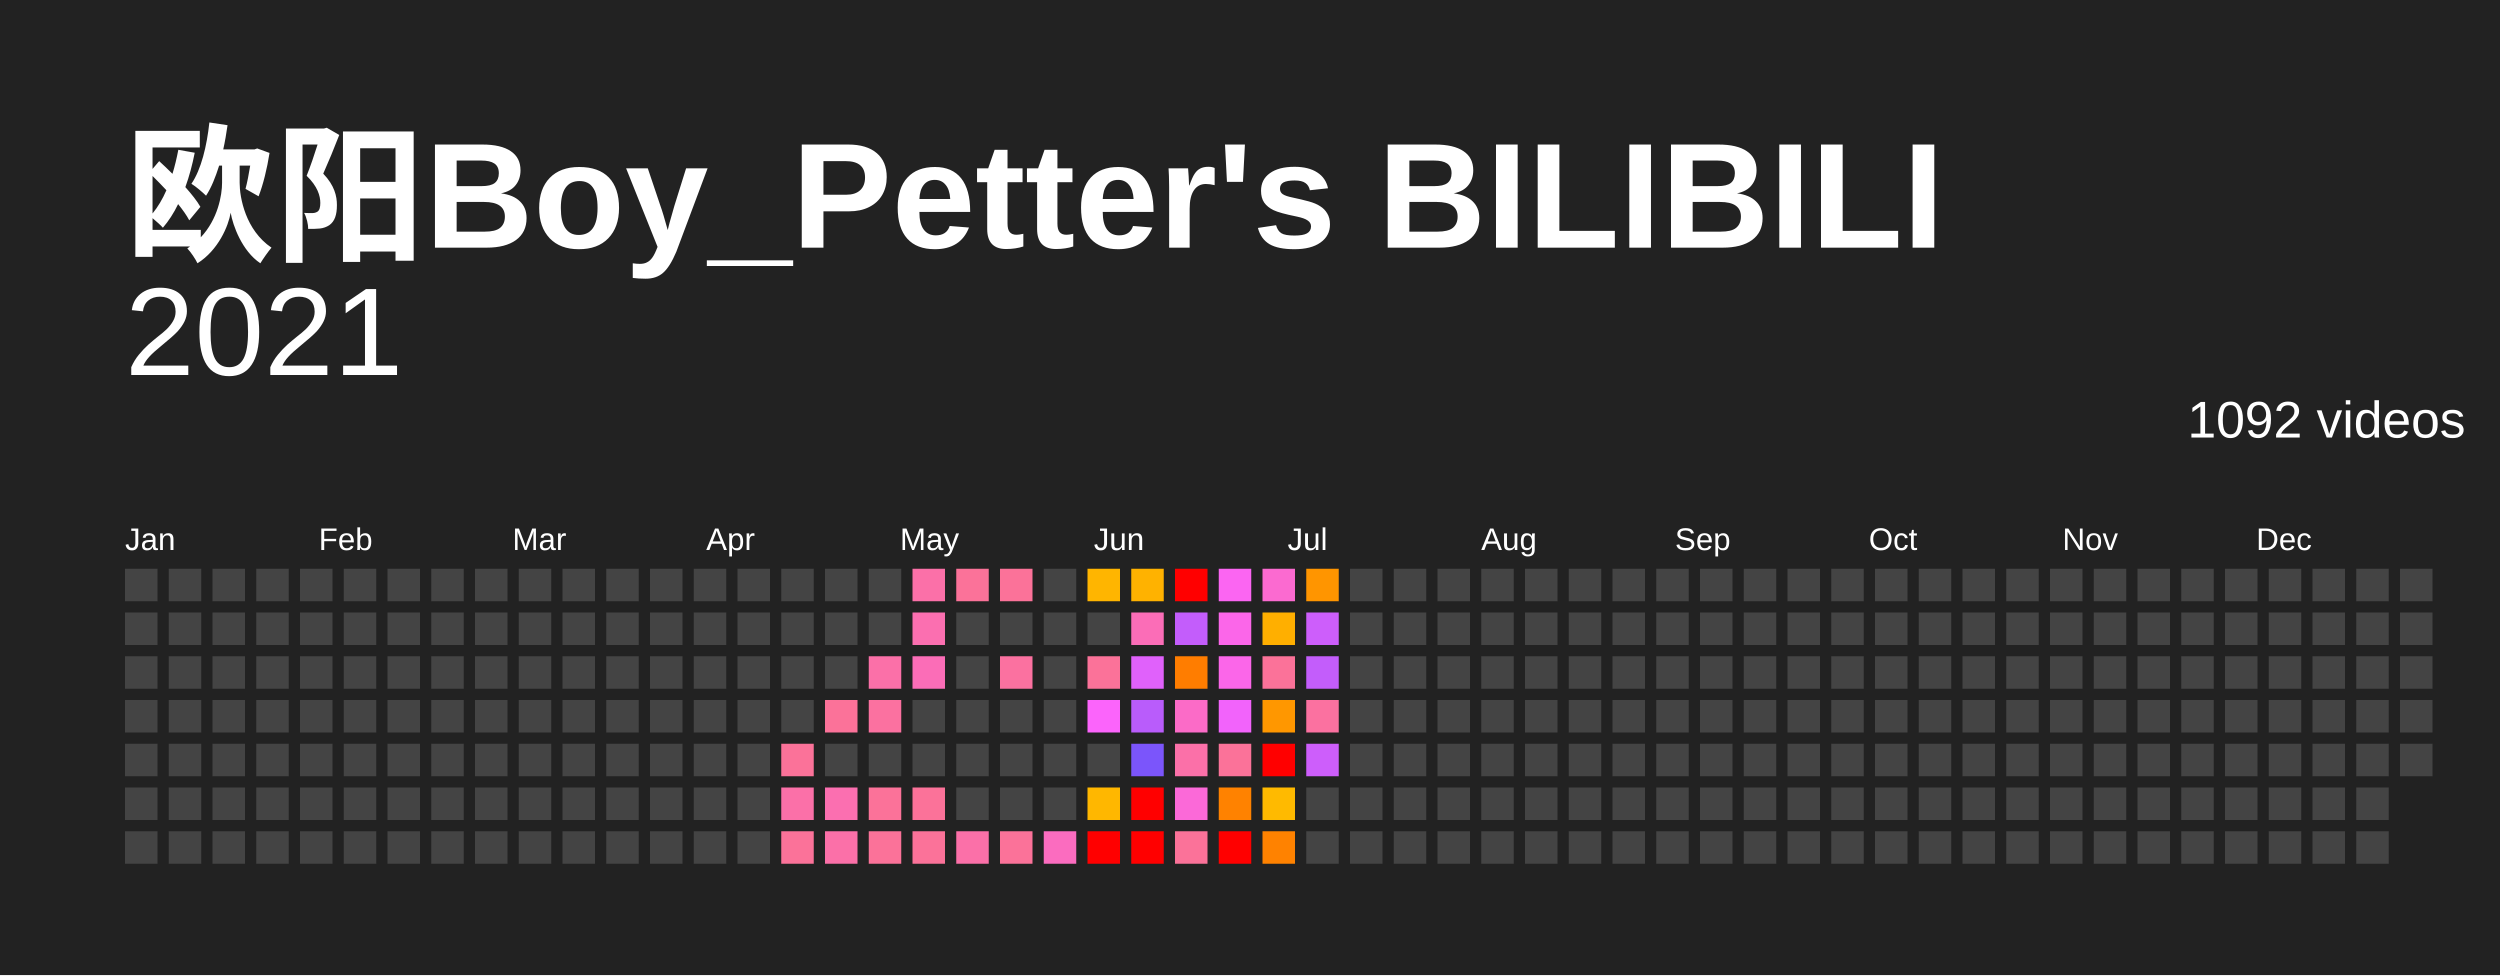
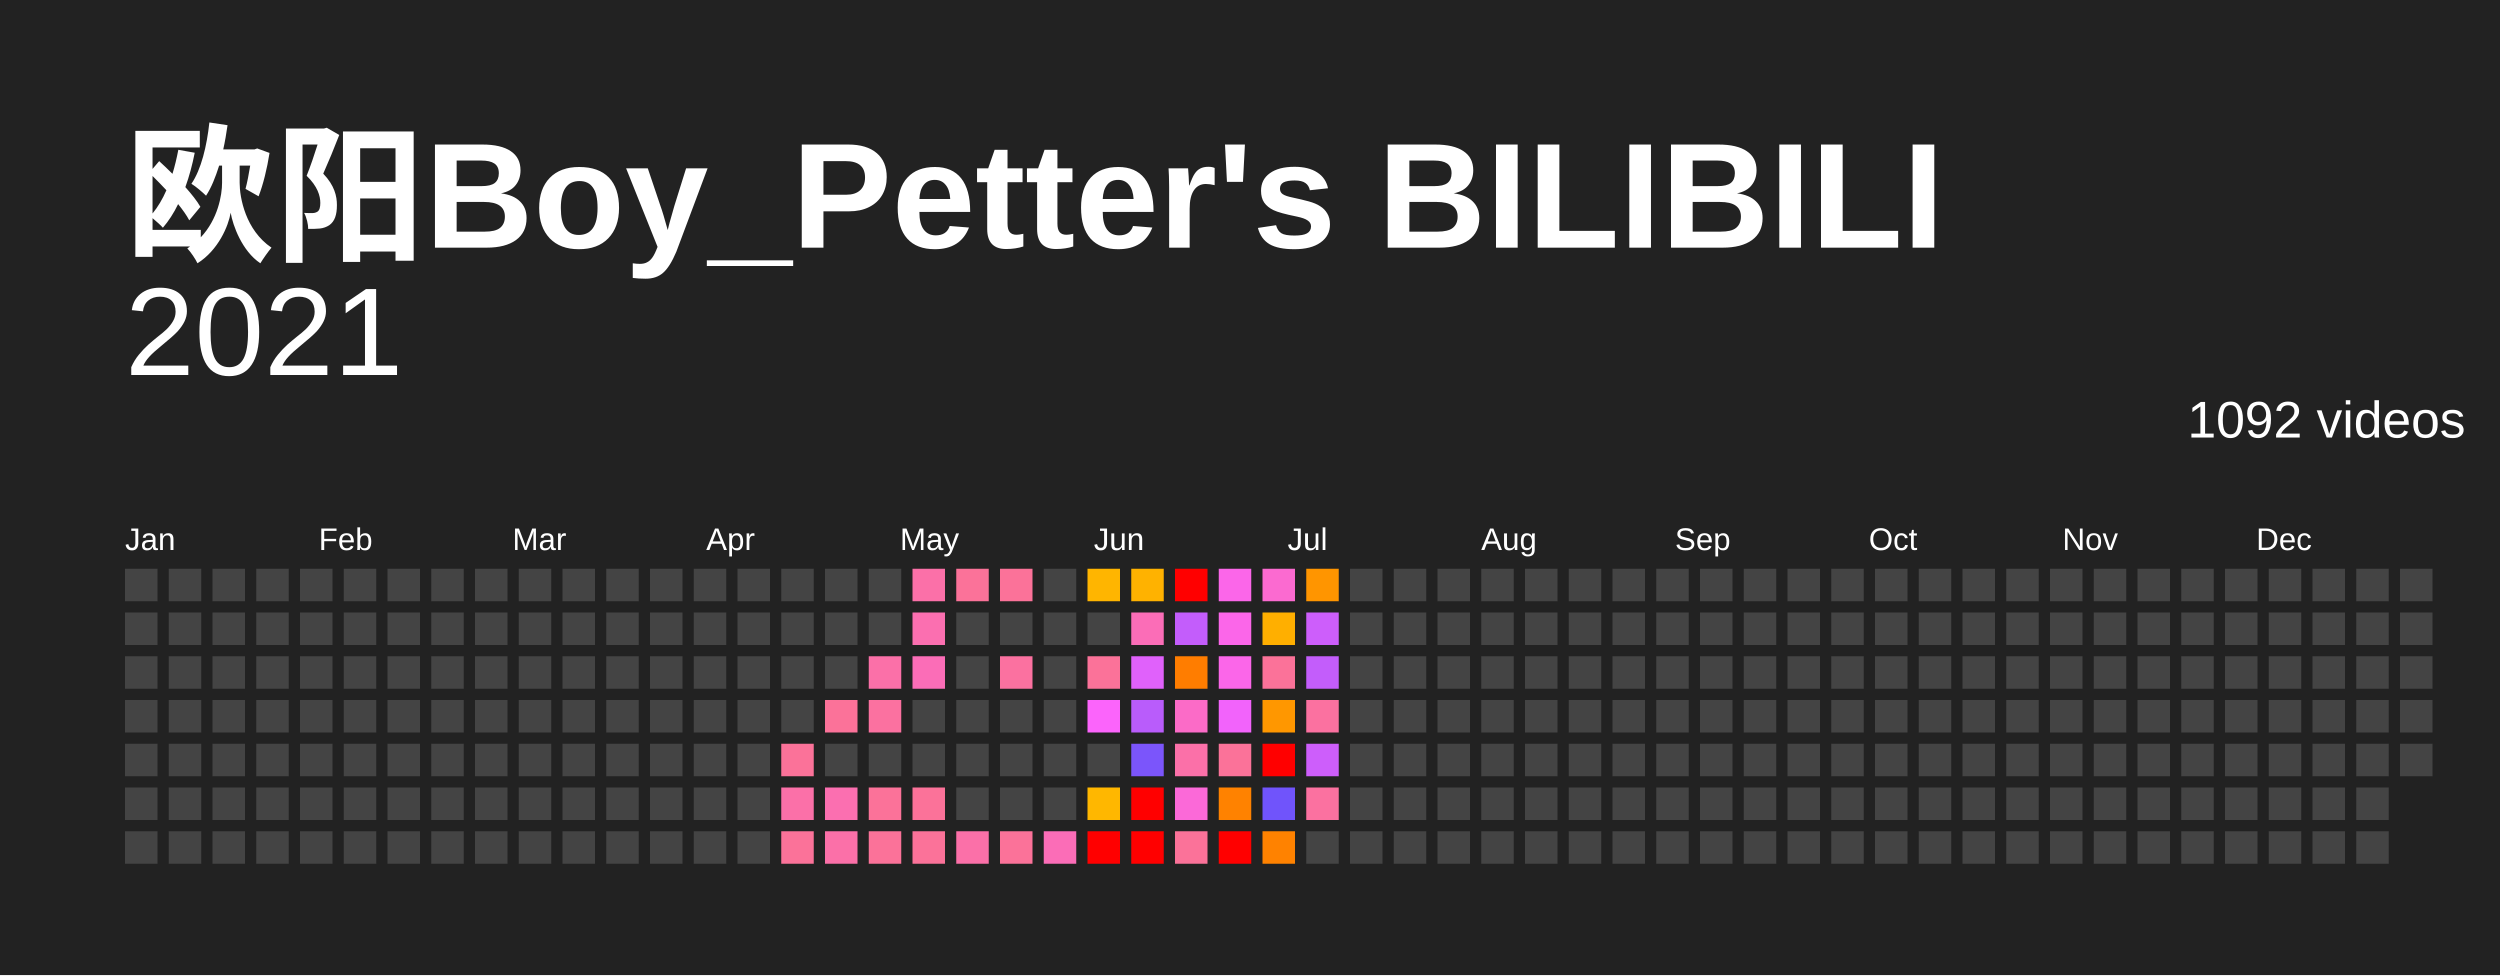
<svg xmlns="http://www.w3.org/2000/svg" baseProfile="full" height="78mm" version="1.1" viewBox="0,0,200,78" width="200mm">
  <defs />
  <rect fill="#222222" height="78" width="200" x="0" y="0" />
  <text fill="#FFFFFF" style="font-size:12px; font-family:Arial; font-weight:bold;" x="10" y="20">欧阳Boy_Petter's BILIBILI</text>
  <text alignment-baseline="hanging" fill="#FFFFFF" style="font-size:10.0px; font-family:Arial;" x="10" y="30">2021</text>
  <text alignment-baseline="hanging" fill="#FFFFFF" style="font-size:4.125px; font-family:Arial;" x="175" y="35">1092 videos</text>
  <text fill="#FFFFFF" style="font-size:2.5px; font-family:Arial" x="10.0" y="44">Jan</text>
  <text fill="#FFFFFF" style="font-size:2.5px; font-family:Arial" x="25.5" y="44">Feb</text>
  <text fill="#FFFFFF" style="font-size:2.5px; font-family:Arial" x="41.0" y="44">Mar</text>
  <text fill="#FFFFFF" style="font-size:2.5px; font-family:Arial" x="56.5" y="44">Apr</text>
  <text fill="#FFFFFF" style="font-size:2.5px; font-family:Arial" x="72.0" y="44">May</text>
  <text fill="#FFFFFF" style="font-size:2.5px; font-family:Arial" x="87.5" y="44">Jun</text>
  <text fill="#FFFFFF" style="font-size:2.5px; font-family:Arial" x="103.0" y="44">Jul</text>
  <text fill="#FFFFFF" style="font-size:2.5px; font-family:Arial" x="118.5" y="44">Aug</text>
  <text fill="#FFFFFF" style="font-size:2.5px; font-family:Arial" x="134.0" y="44">Sep</text>
  <text fill="#FFFFFF" style="font-size:2.5px; font-family:Arial" x="149.5" y="44">Oct</text>
  <text fill="#FFFFFF" style="font-size:2.5px; font-family:Arial" x="165.0" y="44">Nov</text>
  <text fill="#FFFFFF" style="font-size:2.5px; font-family:Arial" x="180.5" y="44">Dec</text>
  <rect fill="#444444" height="2.6" width="2.6" x="10.0" y="45.5" />
  <rect fill="#444444" height="2.6" width="2.6" x="10.0" y="49.0" />
  <rect fill="#444444" height="2.6" width="2.6" x="10.0" y="52.5" />
  <rect fill="#444444" height="2.6" width="2.6" x="10.0" y="56.0" />
  <rect fill="#444444" height="2.6" width="2.6" x="10.0" y="59.5" />
  <rect fill="#444444" height="2.6" width="2.6" x="10.0" y="63.0" />
  <rect fill="#444444" height="2.6" width="2.6" x="10.0" y="66.5" />
  <rect fill="#444444" height="2.6" width="2.6" x="13.5" y="45.5" />
  <rect fill="#444444" height="2.6" width="2.6" x="13.5" y="49.0" />
  <rect fill="#444444" height="2.6" width="2.6" x="13.5" y="52.5" />
  <rect fill="#444444" height="2.6" width="2.6" x="13.5" y="56.0" />
  <rect fill="#444444" height="2.6" width="2.6" x="13.5" y="59.5" />
  <rect fill="#444444" height="2.6" width="2.6" x="13.5" y="63.0" />
  <rect fill="#444444" height="2.6" width="2.6" x="13.5" y="66.5" />
  <rect fill="#444444" height="2.6" width="2.6" x="17.0" y="45.5" />
  <rect fill="#444444" height="2.6" width="2.6" x="17.0" y="49.0" />
  <rect fill="#444444" height="2.6" width="2.6" x="17.0" y="52.5" />
  <rect fill="#444444" height="2.6" width="2.6" x="17.0" y="56.0" />
  <rect fill="#444444" height="2.6" width="2.6" x="17.0" y="59.5" />
  <rect fill="#444444" height="2.6" width="2.6" x="17.0" y="63.0" />
  <rect fill="#444444" height="2.6" width="2.6" x="17.0" y="66.5" />
  <rect fill="#444444" height="2.6" width="2.6" x="20.5" y="45.5" />
  <rect fill="#444444" height="2.6" width="2.6" x="20.5" y="49.0" />
  <rect fill="#444444" height="2.6" width="2.6" x="20.5" y="52.5" />
  <rect fill="#444444" height="2.6" width="2.6" x="20.5" y="56.0" />
  <rect fill="#444444" height="2.6" width="2.6" x="20.5" y="59.5" />
  <rect fill="#444444" height="2.6" width="2.6" x="20.5" y="63.0" />
  <rect fill="#444444" height="2.6" width="2.6" x="20.5" y="66.5" />
  <rect fill="#444444" height="2.6" width="2.6" x="24.0" y="45.5" />
  <rect fill="#444444" height="2.6" width="2.6" x="24.0" y="49.0" />
  <rect fill="#444444" height="2.6" width="2.6" x="24.0" y="52.5" />
  <rect fill="#444444" height="2.6" width="2.6" x="24.0" y="56.0" />
  <rect fill="#444444" height="2.6" width="2.6" x="24.0" y="59.5" />
  <rect fill="#444444" height="2.6" width="2.6" x="24.0" y="63.0" />
  <rect fill="#444444" height="2.6" width="2.6" x="24.0" y="66.5" />
  <rect fill="#444444" height="2.6" width="2.6" x="27.5" y="45.5" />
  <rect fill="#444444" height="2.6" width="2.6" x="27.5" y="49.0" />
  <rect fill="#444444" height="2.6" width="2.6" x="27.5" y="52.5" />
  <rect fill="#444444" height="2.6" width="2.6" x="27.5" y="56.0" />
  <rect fill="#444444" height="2.6" width="2.6" x="27.5" y="59.5" />
  <rect fill="#444444" height="2.6" width="2.6" x="27.5" y="63.0" />
  <rect fill="#444444" height="2.6" width="2.6" x="27.5" y="66.5" />
  <rect fill="#444444" height="2.6" width="2.6" x="31.0" y="45.5" />
  <rect fill="#444444" height="2.6" width="2.6" x="31.0" y="49.0" />
  <rect fill="#444444" height="2.6" width="2.6" x="31.0" y="52.5" />
  <rect fill="#444444" height="2.6" width="2.6" x="31.0" y="56.0" />
  <rect fill="#444444" height="2.6" width="2.6" x="31.0" y="59.5" />
  <rect fill="#444444" height="2.6" width="2.6" x="31.0" y="63.0" />
  <rect fill="#444444" height="2.6" width="2.6" x="31.0" y="66.5" />
  <rect fill="#444444" height="2.6" width="2.6" x="34.5" y="45.5" />
  <rect fill="#444444" height="2.6" width="2.6" x="34.5" y="49.0" />
  <rect fill="#444444" height="2.6" width="2.6" x="34.5" y="52.5" />
  <rect fill="#444444" height="2.6" width="2.6" x="34.5" y="56.0" />
  <rect fill="#444444" height="2.6" width="2.6" x="34.5" y="59.5" />
  <rect fill="#444444" height="2.6" width="2.6" x="34.5" y="63.0" />
  <rect fill="#444444" height="2.6" width="2.6" x="34.5" y="66.5" />
  <rect fill="#444444" height="2.6" width="2.6" x="38.0" y="45.5" />
  <rect fill="#444444" height="2.6" width="2.6" x="38.0" y="49.0" />
  <rect fill="#444444" height="2.6" width="2.6" x="38.0" y="52.5" />
  <rect fill="#444444" height="2.6" width="2.6" x="38.0" y="56.0" />
  <rect fill="#444444" height="2.6" width="2.6" x="38.0" y="59.5" />
  <rect fill="#444444" height="2.6" width="2.6" x="38.0" y="63.0" />
  <rect fill="#444444" height="2.6" width="2.6" x="38.0" y="66.5" />
  <rect fill="#444444" height="2.6" width="2.6" x="41.5" y="45.5" />
  <rect fill="#444444" height="2.6" width="2.6" x="41.5" y="49.0" />
  <rect fill="#444444" height="2.6" width="2.6" x="41.5" y="52.5" />
  <rect fill="#444444" height="2.6" width="2.6" x="41.5" y="56.0" />
  <rect fill="#444444" height="2.6" width="2.6" x="41.5" y="59.5" />
  <rect fill="#444444" height="2.6" width="2.6" x="41.5" y="63.0" />
  <rect fill="#444444" height="2.6" width="2.6" x="41.5" y="66.5" />
  <rect fill="#444444" height="2.6" width="2.6" x="45.0" y="45.5" />
  <rect fill="#444444" height="2.6" width="2.6" x="45.0" y="49.0" />
  <rect fill="#444444" height="2.6" width="2.6" x="45.0" y="52.5" />
  <rect fill="#444444" height="2.6" width="2.6" x="45.0" y="56.0" />
  <rect fill="#444444" height="2.6" width="2.6" x="45.0" y="59.5" />
  <rect fill="#444444" height="2.6" width="2.6" x="45.0" y="63.0" />
  <rect fill="#444444" height="2.6" width="2.6" x="45.0" y="66.5" />
  <rect fill="#444444" height="2.6" width="2.6" x="48.5" y="45.5" />
  <rect fill="#444444" height="2.6" width="2.6" x="48.5" y="49.0" />
  <rect fill="#444444" height="2.6" width="2.6" x="48.5" y="52.5" />
  <rect fill="#444444" height="2.6" width="2.6" x="48.5" y="56.0" />
  <rect fill="#444444" height="2.6" width="2.6" x="48.5" y="59.5" />
  <rect fill="#444444" height="2.6" width="2.6" x="48.5" y="63.0" />
  <rect fill="#444444" height="2.6" width="2.6" x="48.5" y="66.5" />
  <rect fill="#444444" height="2.6" width="2.6" x="52.0" y="45.5" />
  <rect fill="#444444" height="2.6" width="2.6" x="52.0" y="49.0" />
  <rect fill="#444444" height="2.6" width="2.6" x="52.0" y="52.5" />
  <rect fill="#444444" height="2.6" width="2.6" x="52.0" y="56.0" />
  <rect fill="#444444" height="2.6" width="2.6" x="52.0" y="59.5" />
  <rect fill="#444444" height="2.6" width="2.6" x="52.0" y="63.0" />
  <rect fill="#444444" height="2.6" width="2.6" x="52.0" y="66.5" />
  <rect fill="#444444" height="2.6" width="2.6" x="55.5" y="45.5" />
  <rect fill="#444444" height="2.6" width="2.6" x="55.5" y="49.0" />
  <rect fill="#444444" height="2.6" width="2.6" x="55.5" y="52.5" />
  <rect fill="#444444" height="2.6" width="2.6" x="55.5" y="56.0" />
  <rect fill="#444444" height="2.6" width="2.6" x="55.5" y="59.5" />
  <rect fill="#444444" height="2.6" width="2.6" x="55.5" y="63.0" />
  <rect fill="#444444" height="2.6" width="2.6" x="55.5" y="66.5" />
  <rect fill="#444444" height="2.6" width="2.6" x="59.0" y="45.5" />
  <rect fill="#444444" height="2.6" width="2.6" x="59.0" y="49.0" />
  <rect fill="#444444" height="2.6" width="2.6" x="59.0" y="52.5" />
  <rect fill="#444444" height="2.6" width="2.6" x="59.0" y="56.0" />
  <rect fill="#444444" height="2.6" width="2.6" x="59.0" y="59.5" />
  <rect fill="#444444" height="2.6" width="2.6" x="59.0" y="63.0" />
  <rect fill="#444444" height="2.6" width="2.6" x="59.0" y="66.5" />
  <rect fill="#444444" height="2.6" width="2.6" x="62.5" y="45.5" />
  <rect fill="#444444" height="2.6" width="2.6" x="62.5" y="49.0" />
  <rect fill="#444444" height="2.6" width="2.6" x="62.5" y="52.5" />
  <rect fill="#444444" height="2.6" width="2.6" x="62.5" y="56.0" />
  <rect fill="#fb7299" height="2.6" width="2.6" x="62.5" y="59.5" />
  <rect fill="#fb70a8" height="2.6" width="2.6" x="62.5" y="63.0" />
  <rect fill="#fb7299" height="2.6" width="2.6" x="62.5" y="66.5" />
  <rect fill="#444444" height="2.6" width="2.6" x="66.0" y="45.5" />
  <rect fill="#444444" height="2.6" width="2.6" x="66.0" y="49.0" />
  <rect fill="#444444" height="2.6" width="2.6" x="66.0" y="52.5" />
  <rect fill="#fb7299" height="2.6" width="2.6" x="66.0" y="56.0" />
  <rect fill="#444444" height="2.6" width="2.6" x="66.0" y="59.5" />
  <rect fill="#fb6fb0" height="2.6" width="2.6" x="66.0" y="63.0" />
  <rect fill="#fb70a8" height="2.6" width="2.6" x="66.0" y="66.5" />
  <rect fill="#444444" height="2.6" width="2.6" x="69.5" y="45.5" />
  <rect fill="#444444" height="2.6" width="2.6" x="69.5" y="49.0" />
  <rect fill="#fb70a8" height="2.6" width="2.6" x="69.5" y="52.5" />
  <rect fill="#fb71a0" height="2.6" width="2.6" x="69.5" y="56.0" />
  <rect fill="#444444" height="2.6" width="2.6" x="69.5" y="59.5" />
  <rect fill="#fb7299" height="2.6" width="2.6" x="69.5" y="63.0" />
  <rect fill="#fb7299" height="2.6" width="2.6" x="69.5" y="66.5" />
  <rect fill="#fb70a8" height="2.6" width="2.6" x="73.0" y="45.5" />
  <rect fill="#fb6fb0" height="2.6" width="2.6" x="73.0" y="49.0" />
  <rect fill="#fb6db7" height="2.6" width="2.6" x="73.0" y="52.5" />
  <rect fill="#444444" height="2.6" width="2.6" x="73.0" y="56.0" />
  <rect fill="#444444" height="2.6" width="2.6" x="73.0" y="59.5" />
  <rect fill="#fb7299" height="2.6" width="2.6" x="73.0" y="63.0" />
  <rect fill="#fb7299" height="2.6" width="2.6" x="73.0" y="66.5" />
  <rect fill="#fb7299" height="2.6" width="2.6" x="76.5" y="45.5" />
  <rect fill="#444444" height="2.6" width="2.6" x="76.5" y="49.0" />
  <rect fill="#444444" height="2.6" width="2.6" x="76.5" y="52.5" />
  <rect fill="#444444" height="2.6" width="2.6" x="76.5" y="56.0" />
  <rect fill="#444444" height="2.6" width="2.6" x="76.5" y="59.5" />
  <rect fill="#444444" height="2.6" width="2.6" x="76.5" y="63.0" />
  <rect fill="#fb70a8" height="2.6" width="2.6" x="76.5" y="66.5" />
  <rect fill="#fb7299" height="2.6" width="2.6" x="80.0" y="45.5" />
  <rect fill="#444444" height="2.6" width="2.6" x="80.0" y="49.0" />
  <rect fill="#fb71a0" height="2.6" width="2.6" x="80.0" y="52.5" />
  <rect fill="#444444" height="2.6" width="2.6" x="80.0" y="56.0" />
  <rect fill="#444444" height="2.6" width="2.6" x="80.0" y="59.5" />
  <rect fill="#444444" height="2.6" width="2.6" x="80.0" y="63.0" />
  <rect fill="#fb7299" height="2.6" width="2.6" x="80.0" y="66.5" />
  <rect fill="#444444" height="2.6" width="2.6" x="83.5" y="45.5" />
  <rect fill="#444444" height="2.6" width="2.6" x="83.5" y="49.0" />
  <rect fill="#444444" height="2.6" width="2.6" x="83.5" y="52.5" />
  <rect fill="#444444" height="2.6" width="2.6" x="83.5" y="56.0" />
  <rect fill="#444444" height="2.6" width="2.6" x="83.5" y="59.5" />
  <rect fill="#444444" height="2.6" width="2.6" x="83.5" y="63.0" />
-   <rect fill="#fb6cbf" height="2.6" width="2.6" x="83.5" y="66.5" />
+   <rect fill="#fb6db7" height="2.6" width="2.6" x="83.5" y="66.5" />
  <rect fill="#ffb500" height="2.6" width="2.6" x="87.0" y="45.5" />
  <rect fill="#444444" height="2.6" width="2.6" x="87.0" y="49.0" />
  <rect fill="#fb7299" height="2.6" width="2.6" x="87.0" y="52.5" />
  <rect fill="#fb64fb" height="2.6" width="2.6" x="87.0" y="56.0" />
  <rect fill="#444444" height="2.6" width="2.6" x="87.0" y="59.5" />
  <rect fill="#ffb700" height="2.6" width="2.6" x="87.0" y="63.0" />
  <rect fill="red" height="2.6" width="2.6" x="87.0" y="66.5" />
  <rect fill="#ffb200" height="2.6" width="2.6" x="90.5" y="45.5" />
  <rect fill="#fb6db7" height="2.6" width="2.6" x="90.5" y="49.0" />
  <rect fill="#e061fb" height="2.6" width="2.6" x="90.5" y="52.5" />
  <rect fill="#b95cfb" height="2.6" width="2.6" x="90.5" y="56.0" />
  <rect fill="#7b55fb" height="2.6" width="2.6" x="90.5" y="59.5" />
  <rect fill="red" height="2.6" width="2.6" x="90.5" y="63.0" />
  <rect fill="red" height="2.6" width="2.6" x="90.5" y="66.5" />
  <rect fill="red" height="2.6" width="2.6" x="94.0" y="45.5" />
  <rect fill="#c35dfb" height="2.6" width="2.6" x="94.0" y="49.0" />
  <rect fill="#ff7d00" height="2.6" width="2.6" x="94.0" y="52.5" />
  <rect fill="#fb6bc7" height="2.6" width="2.6" x="94.0" y="56.0" />
  <rect fill="#fb70a8" height="2.6" width="2.6" x="94.0" y="59.5" />
  <rect fill="#fb69d8" height="2.6" width="2.6" x="94.0" y="63.0" />
  <rect fill="#fb7299" height="2.6" width="2.6" x="94.0" y="66.5" />
-   <rect fill="#fb65f2" height="2.6" width="2.6" x="97.5" y="45.5" />
+   <rect fill="#fb66e9" height="2.6" width="2.6" x="97.5" y="45.5" />
  <rect fill="#fb66e9" height="2.6" width="2.6" x="97.5" y="49.0" />
  <rect fill="#fb66e9" height="2.6" width="2.6" x="97.5" y="52.5" />
  <rect fill="#f263fb" height="2.6" width="2.6" x="97.5" y="56.0" />
  <rect fill="#fb7299" height="2.6" width="2.6" x="97.5" y="59.5" />
  <rect fill="#ff8200" height="2.6" width="2.6" x="97.5" y="63.0" />
  <rect fill="red" height="2.6" width="2.6" x="97.5" y="66.5" />
  <rect fill="#fb6ad0" height="2.6" width="2.6" x="101.0" y="45.5" />
  <rect fill="#ffaf00" height="2.6" width="2.6" x="101.0" y="49.0" />
  <rect fill="#fb7299" height="2.6" width="2.6" x="101.0" y="52.5" />
  <rect fill="#ff9700" height="2.6" width="2.6" x="101.0" y="56.0" />
  <rect fill="red" height="2.6" width="2.6" x="101.0" y="59.5" />
-   <rect fill="#ffba00" height="2.6" width="2.6" x="101.0" y="63.0" />
+   <rect fill="#7054fb" height="2.6" width="2.6" x="101.0" y="63.0" />
  <rect fill="#ff8200" height="2.6" width="2.6" x="101.0" y="66.5" />
  <rect fill="#ff9500" height="2.6" width="2.6" x="104.5" y="45.5" />
  <rect fill="#cd5efb" height="2.6" width="2.6" x="104.5" y="49.0" />
  <rect fill="#c35dfb" height="2.6" width="2.6" x="104.5" y="52.5" />
  <rect fill="#fb71a0" height="2.6" width="2.6" x="104.5" y="56.0" />
  <rect fill="#cd5efb" height="2.6" width="2.6" x="104.5" y="59.5" />
-   <rect fill="#444444" height="2.6" width="2.6" x="104.5" y="63.0" />
+   <rect fill="#fb71a0" height="2.6" width="2.6" x="104.5" y="63.0" />
  <rect fill="#444444" height="2.6" width="2.6" x="104.5" y="66.5" />
  <rect fill="#444444" height="2.6" width="2.6" x="108.0" y="45.5" />
  <rect fill="#444444" height="2.6" width="2.6" x="108.0" y="49.0" />
  <rect fill="#444444" height="2.6" width="2.6" x="108.0" y="52.5" />
  <rect fill="#444444" height="2.6" width="2.6" x="108.0" y="56.0" />
  <rect fill="#444444" height="2.6" width="2.6" x="108.0" y="59.5" />
  <rect fill="#444444" height="2.6" width="2.6" x="108.0" y="63.0" />
  <rect fill="#444444" height="2.6" width="2.6" x="108.0" y="66.5" />
  <rect fill="#444444" height="2.6" width="2.6" x="111.5" y="45.5" />
  <rect fill="#444444" height="2.6" width="2.6" x="111.5" y="49.0" />
  <rect fill="#444444" height="2.6" width="2.6" x="111.5" y="52.5" />
  <rect fill="#444444" height="2.6" width="2.6" x="111.5" y="56.0" />
  <rect fill="#444444" height="2.6" width="2.6" x="111.5" y="59.5" />
  <rect fill="#444444" height="2.6" width="2.6" x="111.5" y="63.0" />
  <rect fill="#444444" height="2.6" width="2.6" x="111.5" y="66.5" />
  <rect fill="#444444" height="2.6" width="2.6" x="115.0" y="45.5" />
  <rect fill="#444444" height="2.6" width="2.6" x="115.0" y="49.0" />
  <rect fill="#444444" height="2.6" width="2.6" x="115.0" y="52.5" />
  <rect fill="#444444" height="2.6" width="2.6" x="115.0" y="56.0" />
  <rect fill="#444444" height="2.6" width="2.6" x="115.0" y="59.5" />
  <rect fill="#444444" height="2.6" width="2.6" x="115.0" y="63.0" />
  <rect fill="#444444" height="2.6" width="2.6" x="115.0" y="66.5" />
  <rect fill="#444444" height="2.6" width="2.6" x="118.5" y="45.5" />
  <rect fill="#444444" height="2.6" width="2.6" x="118.5" y="49.0" />
  <rect fill="#444444" height="2.6" width="2.6" x="118.5" y="52.5" />
  <rect fill="#444444" height="2.6" width="2.6" x="118.5" y="56.0" />
  <rect fill="#444444" height="2.6" width="2.6" x="118.5" y="59.5" />
  <rect fill="#444444" height="2.6" width="2.6" x="118.5" y="63.0" />
  <rect fill="#444444" height="2.6" width="2.6" x="118.5" y="66.5" />
  <rect fill="#444444" height="2.6" width="2.6" x="122.0" y="45.5" />
  <rect fill="#444444" height="2.6" width="2.6" x="122.0" y="49.0" />
  <rect fill="#444444" height="2.6" width="2.6" x="122.0" y="52.5" />
  <rect fill="#444444" height="2.6" width="2.6" x="122.0" y="56.0" />
  <rect fill="#444444" height="2.6" width="2.6" x="122.0" y="59.5" />
  <rect fill="#444444" height="2.6" width="2.6" x="122.0" y="63.0" />
  <rect fill="#444444" height="2.6" width="2.6" x="122.0" y="66.5" />
  <rect fill="#444444" height="2.6" width="2.6" x="125.5" y="45.5" />
  <rect fill="#444444" height="2.6" width="2.6" x="125.5" y="49.0" />
  <rect fill="#444444" height="2.6" width="2.6" x="125.5" y="52.5" />
  <rect fill="#444444" height="2.6" width="2.6" x="125.5" y="56.0" />
  <rect fill="#444444" height="2.6" width="2.6" x="125.5" y="59.5" />
  <rect fill="#444444" height="2.6" width="2.6" x="125.5" y="63.0" />
  <rect fill="#444444" height="2.6" width="2.6" x="125.5" y="66.5" />
  <rect fill="#444444" height="2.6" width="2.6" x="129.0" y="45.5" />
  <rect fill="#444444" height="2.6" width="2.6" x="129.0" y="49.0" />
  <rect fill="#444444" height="2.6" width="2.6" x="129.0" y="52.5" />
  <rect fill="#444444" height="2.6" width="2.6" x="129.0" y="56.0" />
  <rect fill="#444444" height="2.6" width="2.6" x="129.0" y="59.5" />
  <rect fill="#444444" height="2.6" width="2.6" x="129.0" y="63.0" />
  <rect fill="#444444" height="2.6" width="2.6" x="129.0" y="66.5" />
  <rect fill="#444444" height="2.6" width="2.6" x="132.5" y="45.5" />
  <rect fill="#444444" height="2.6" width="2.6" x="132.5" y="49.0" />
  <rect fill="#444444" height="2.6" width="2.6" x="132.5" y="52.5" />
  <rect fill="#444444" height="2.6" width="2.6" x="132.5" y="56.0" />
  <rect fill="#444444" height="2.6" width="2.6" x="132.5" y="59.5" />
  <rect fill="#444444" height="2.6" width="2.6" x="132.5" y="63.0" />
  <rect fill="#444444" height="2.6" width="2.6" x="132.5" y="66.5" />
  <rect fill="#444444" height="2.6" width="2.6" x="136.0" y="45.5" />
  <rect fill="#444444" height="2.6" width="2.6" x="136.0" y="49.0" />
  <rect fill="#444444" height="2.6" width="2.6" x="136.0" y="52.5" />
  <rect fill="#444444" height="2.6" width="2.6" x="136.0" y="56.0" />
  <rect fill="#444444" height="2.6" width="2.6" x="136.0" y="59.5" />
  <rect fill="#444444" height="2.6" width="2.6" x="136.0" y="63.0" />
  <rect fill="#444444" height="2.6" width="2.6" x="136.0" y="66.5" />
  <rect fill="#444444" height="2.6" width="2.6" x="139.5" y="45.5" />
  <rect fill="#444444" height="2.6" width="2.6" x="139.5" y="49.0" />
  <rect fill="#444444" height="2.6" width="2.6" x="139.5" y="52.5" />
  <rect fill="#444444" height="2.6" width="2.6" x="139.5" y="56.0" />
  <rect fill="#444444" height="2.6" width="2.6" x="139.5" y="59.5" />
  <rect fill="#444444" height="2.6" width="2.6" x="139.5" y="63.0" />
  <rect fill="#444444" height="2.6" width="2.6" x="139.5" y="66.5" />
  <rect fill="#444444" height="2.6" width="2.6" x="143.0" y="45.5" />
  <rect fill="#444444" height="2.6" width="2.6" x="143.0" y="49.0" />
  <rect fill="#444444" height="2.6" width="2.6" x="143.0" y="52.5" />
  <rect fill="#444444" height="2.6" width="2.6" x="143.0" y="56.0" />
  <rect fill="#444444" height="2.6" width="2.6" x="143.0" y="59.5" />
  <rect fill="#444444" height="2.6" width="2.6" x="143.0" y="63.0" />
  <rect fill="#444444" height="2.6" width="2.6" x="143.0" y="66.5" />
  <rect fill="#444444" height="2.6" width="2.6" x="146.5" y="45.5" />
  <rect fill="#444444" height="2.6" width="2.6" x="146.5" y="49.0" />
  <rect fill="#444444" height="2.6" width="2.6" x="146.5" y="52.5" />
  <rect fill="#444444" height="2.6" width="2.6" x="146.5" y="56.0" />
  <rect fill="#444444" height="2.6" width="2.6" x="146.5" y="59.5" />
  <rect fill="#444444" height="2.6" width="2.6" x="146.5" y="63.0" />
  <rect fill="#444444" height="2.6" width="2.6" x="146.5" y="66.5" />
  <rect fill="#444444" height="2.6" width="2.6" x="150.0" y="45.5" />
  <rect fill="#444444" height="2.6" width="2.6" x="150.0" y="49.0" />
  <rect fill="#444444" height="2.6" width="2.6" x="150.0" y="52.5" />
  <rect fill="#444444" height="2.6" width="2.6" x="150.0" y="56.0" />
  <rect fill="#444444" height="2.6" width="2.6" x="150.0" y="59.5" />
  <rect fill="#444444" height="2.6" width="2.6" x="150.0" y="63.0" />
  <rect fill="#444444" height="2.6" width="2.6" x="150.0" y="66.5" />
  <rect fill="#444444" height="2.6" width="2.6" x="153.5" y="45.5" />
  <rect fill="#444444" height="2.6" width="2.6" x="153.5" y="49.0" />
  <rect fill="#444444" height="2.6" width="2.6" x="153.5" y="52.5" />
  <rect fill="#444444" height="2.6" width="2.6" x="153.5" y="56.0" />
  <rect fill="#444444" height="2.6" width="2.6" x="153.5" y="59.5" />
  <rect fill="#444444" height="2.6" width="2.6" x="153.5" y="63.0" />
  <rect fill="#444444" height="2.6" width="2.6" x="153.5" y="66.5" />
  <rect fill="#444444" height="2.6" width="2.6" x="157.0" y="45.5" />
  <rect fill="#444444" height="2.6" width="2.6" x="157.0" y="49.0" />
  <rect fill="#444444" height="2.6" width="2.6" x="157.0" y="52.5" />
  <rect fill="#444444" height="2.6" width="2.6" x="157.0" y="56.0" />
  <rect fill="#444444" height="2.6" width="2.6" x="157.0" y="59.5" />
  <rect fill="#444444" height="2.6" width="2.6" x="157.0" y="63.0" />
  <rect fill="#444444" height="2.6" width="2.6" x="157.0" y="66.5" />
  <rect fill="#444444" height="2.6" width="2.6" x="160.5" y="45.5" />
  <rect fill="#444444" height="2.6" width="2.6" x="160.5" y="49.0" />
  <rect fill="#444444" height="2.6" width="2.6" x="160.5" y="52.5" />
  <rect fill="#444444" height="2.6" width="2.6" x="160.5" y="56.0" />
  <rect fill="#444444" height="2.6" width="2.6" x="160.5" y="59.5" />
  <rect fill="#444444" height="2.6" width="2.6" x="160.5" y="63.0" />
  <rect fill="#444444" height="2.6" width="2.6" x="160.5" y="66.5" />
  <rect fill="#444444" height="2.6" width="2.6" x="164.0" y="45.5" />
  <rect fill="#444444" height="2.6" width="2.6" x="164.0" y="49.0" />
  <rect fill="#444444" height="2.6" width="2.6" x="164.0" y="52.5" />
  <rect fill="#444444" height="2.6" width="2.6" x="164.0" y="56.0" />
  <rect fill="#444444" height="2.6" width="2.6" x="164.0" y="59.5" />
  <rect fill="#444444" height="2.6" width="2.6" x="164.0" y="63.0" />
  <rect fill="#444444" height="2.6" width="2.6" x="164.0" y="66.5" />
  <rect fill="#444444" height="2.6" width="2.6" x="167.5" y="45.5" />
  <rect fill="#444444" height="2.6" width="2.6" x="167.5" y="49.0" />
  <rect fill="#444444" height="2.6" width="2.6" x="167.5" y="52.5" />
  <rect fill="#444444" height="2.6" width="2.6" x="167.5" y="56.0" />
  <rect fill="#444444" height="2.6" width="2.6" x="167.5" y="59.5" />
  <rect fill="#444444" height="2.6" width="2.6" x="167.5" y="63.0" />
  <rect fill="#444444" height="2.6" width="2.6" x="167.5" y="66.5" />
  <rect fill="#444444" height="2.6" width="2.6" x="171.0" y="45.5" />
  <rect fill="#444444" height="2.6" width="2.6" x="171.0" y="49.0" />
  <rect fill="#444444" height="2.6" width="2.6" x="171.0" y="52.5" />
  <rect fill="#444444" height="2.6" width="2.6" x="171.0" y="56.0" />
  <rect fill="#444444" height="2.6" width="2.6" x="171.0" y="59.5" />
  <rect fill="#444444" height="2.6" width="2.6" x="171.0" y="63.0" />
  <rect fill="#444444" height="2.6" width="2.6" x="171.0" y="66.5" />
  <rect fill="#444444" height="2.6" width="2.6" x="174.5" y="45.5" />
  <rect fill="#444444" height="2.6" width="2.6" x="174.5" y="49.0" />
  <rect fill="#444444" height="2.6" width="2.6" x="174.5" y="52.5" />
  <rect fill="#444444" height="2.6" width="2.6" x="174.5" y="56.0" />
  <rect fill="#444444" height="2.6" width="2.6" x="174.5" y="59.5" />
  <rect fill="#444444" height="2.6" width="2.6" x="174.5" y="63.0" />
  <rect fill="#444444" height="2.6" width="2.6" x="174.5" y="66.5" />
  <rect fill="#444444" height="2.6" width="2.6" x="178.0" y="45.5" />
  <rect fill="#444444" height="2.6" width="2.6" x="178.0" y="49.0" />
  <rect fill="#444444" height="2.6" width="2.6" x="178.0" y="52.5" />
  <rect fill="#444444" height="2.6" width="2.6" x="178.0" y="56.0" />
  <rect fill="#444444" height="2.6" width="2.6" x="178.0" y="59.5" />
  <rect fill="#444444" height="2.6" width="2.6" x="178.0" y="63.0" />
  <rect fill="#444444" height="2.6" width="2.6" x="178.0" y="66.5" />
  <rect fill="#444444" height="2.6" width="2.6" x="181.5" y="45.5" />
  <rect fill="#444444" height="2.6" width="2.6" x="181.5" y="49.0" />
  <rect fill="#444444" height="2.6" width="2.6" x="181.5" y="52.5" />
  <rect fill="#444444" height="2.6" width="2.6" x="181.5" y="56.0" />
  <rect fill="#444444" height="2.6" width="2.6" x="181.5" y="59.5" />
  <rect fill="#444444" height="2.6" width="2.6" x="181.5" y="63.0" />
  <rect fill="#444444" height="2.6" width="2.6" x="181.5" y="66.5" />
  <rect fill="#444444" height="2.6" width="2.6" x="185.0" y="45.5" />
  <rect fill="#444444" height="2.6" width="2.6" x="185.0" y="49.0" />
  <rect fill="#444444" height="2.6" width="2.6" x="185.0" y="52.5" />
  <rect fill="#444444" height="2.6" width="2.6" x="185.0" y="56.0" />
  <rect fill="#444444" height="2.6" width="2.6" x="185.0" y="59.5" />
  <rect fill="#444444" height="2.6" width="2.6" x="185.0" y="63.0" />
  <rect fill="#444444" height="2.6" width="2.6" x="185.0" y="66.5" />
  <rect fill="#444444" height="2.6" width="2.6" x="188.5" y="45.5" />
  <rect fill="#444444" height="2.6" width="2.6" x="188.5" y="49.0" />
  <rect fill="#444444" height="2.6" width="2.6" x="188.5" y="52.5" />
  <rect fill="#444444" height="2.6" width="2.6" x="188.5" y="56.0" />
  <rect fill="#444444" height="2.6" width="2.6" x="188.5" y="59.5" />
  <rect fill="#444444" height="2.6" width="2.6" x="188.5" y="63.0" />
  <rect fill="#444444" height="2.6" width="2.6" x="188.5" y="66.5" />
  <rect fill="#444444" height="2.6" width="2.6" x="192.0" y="45.5" />
  <rect fill="#444444" height="2.6" width="2.6" x="192.0" y="49.0" />
  <rect fill="#444444" height="2.6" width="2.6" x="192.0" y="52.5" />
  <rect fill="#444444" height="2.6" width="2.6" x="192.0" y="56.0" />
  <rect fill="#444444" height="2.6" width="2.6" x="192.0" y="59.5" />
</svg>
